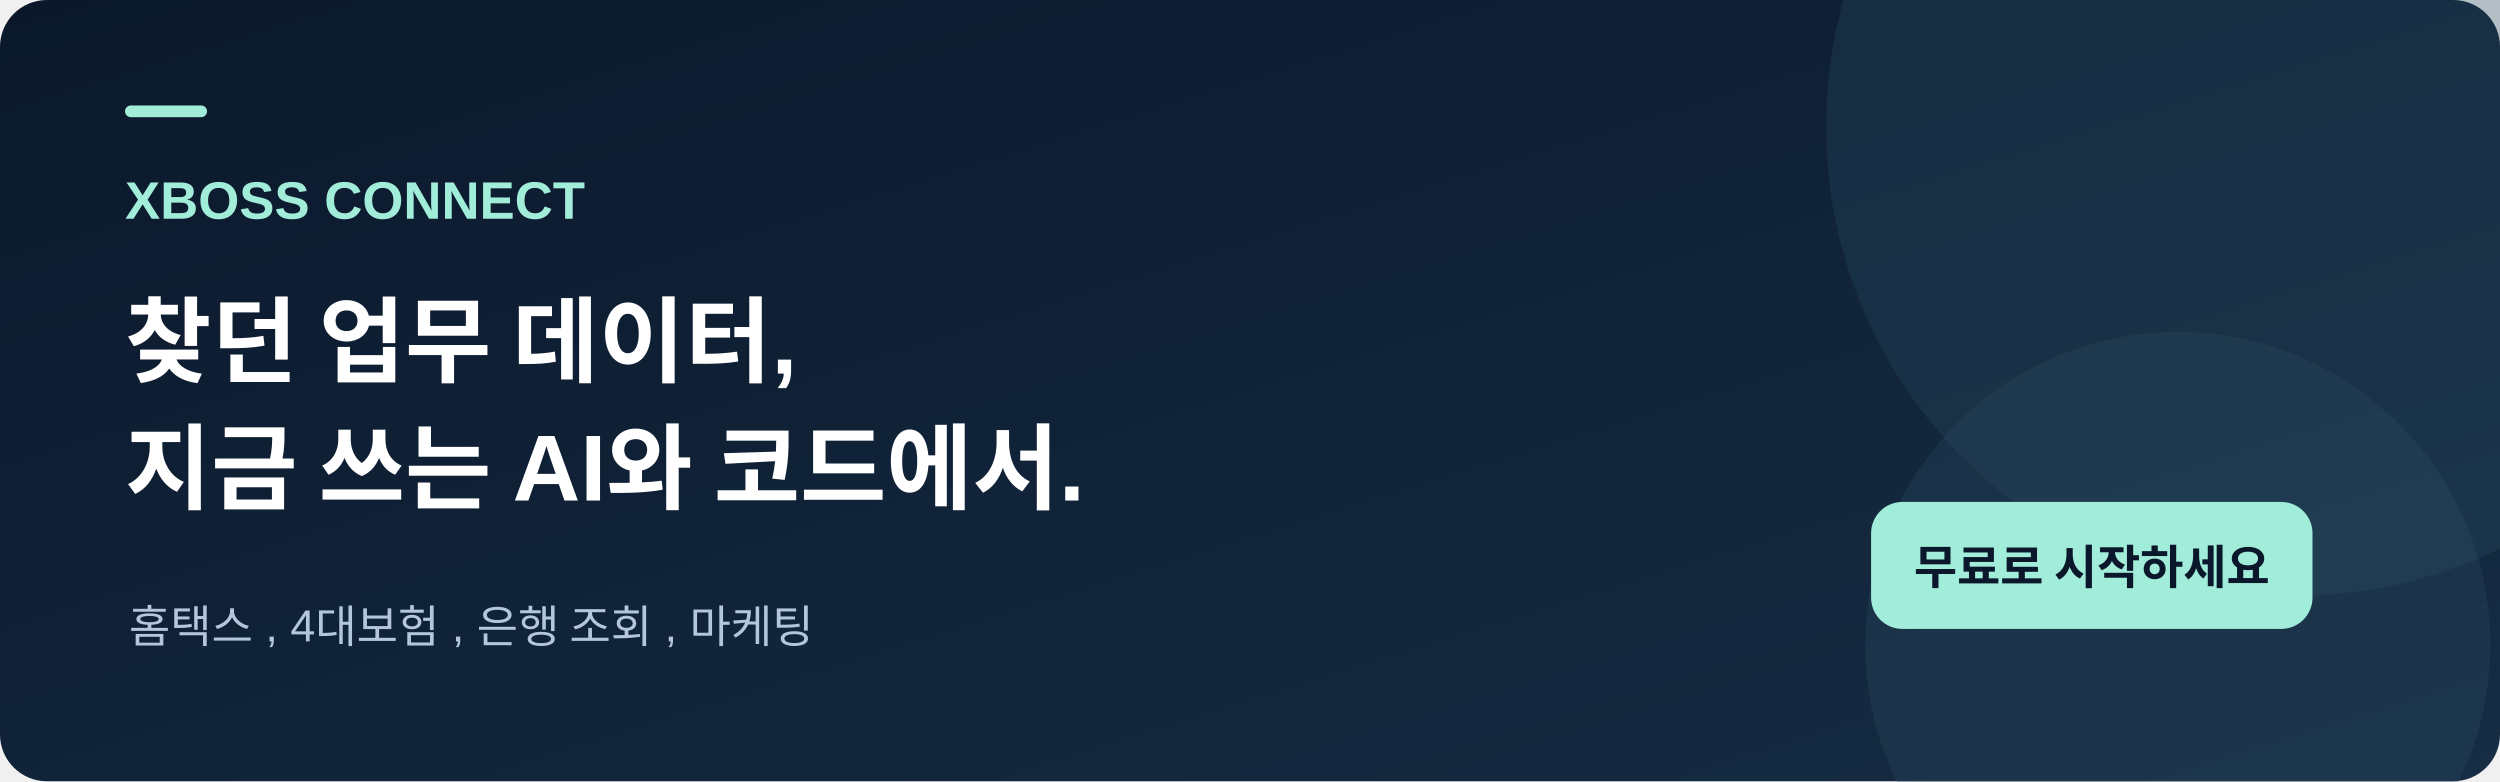
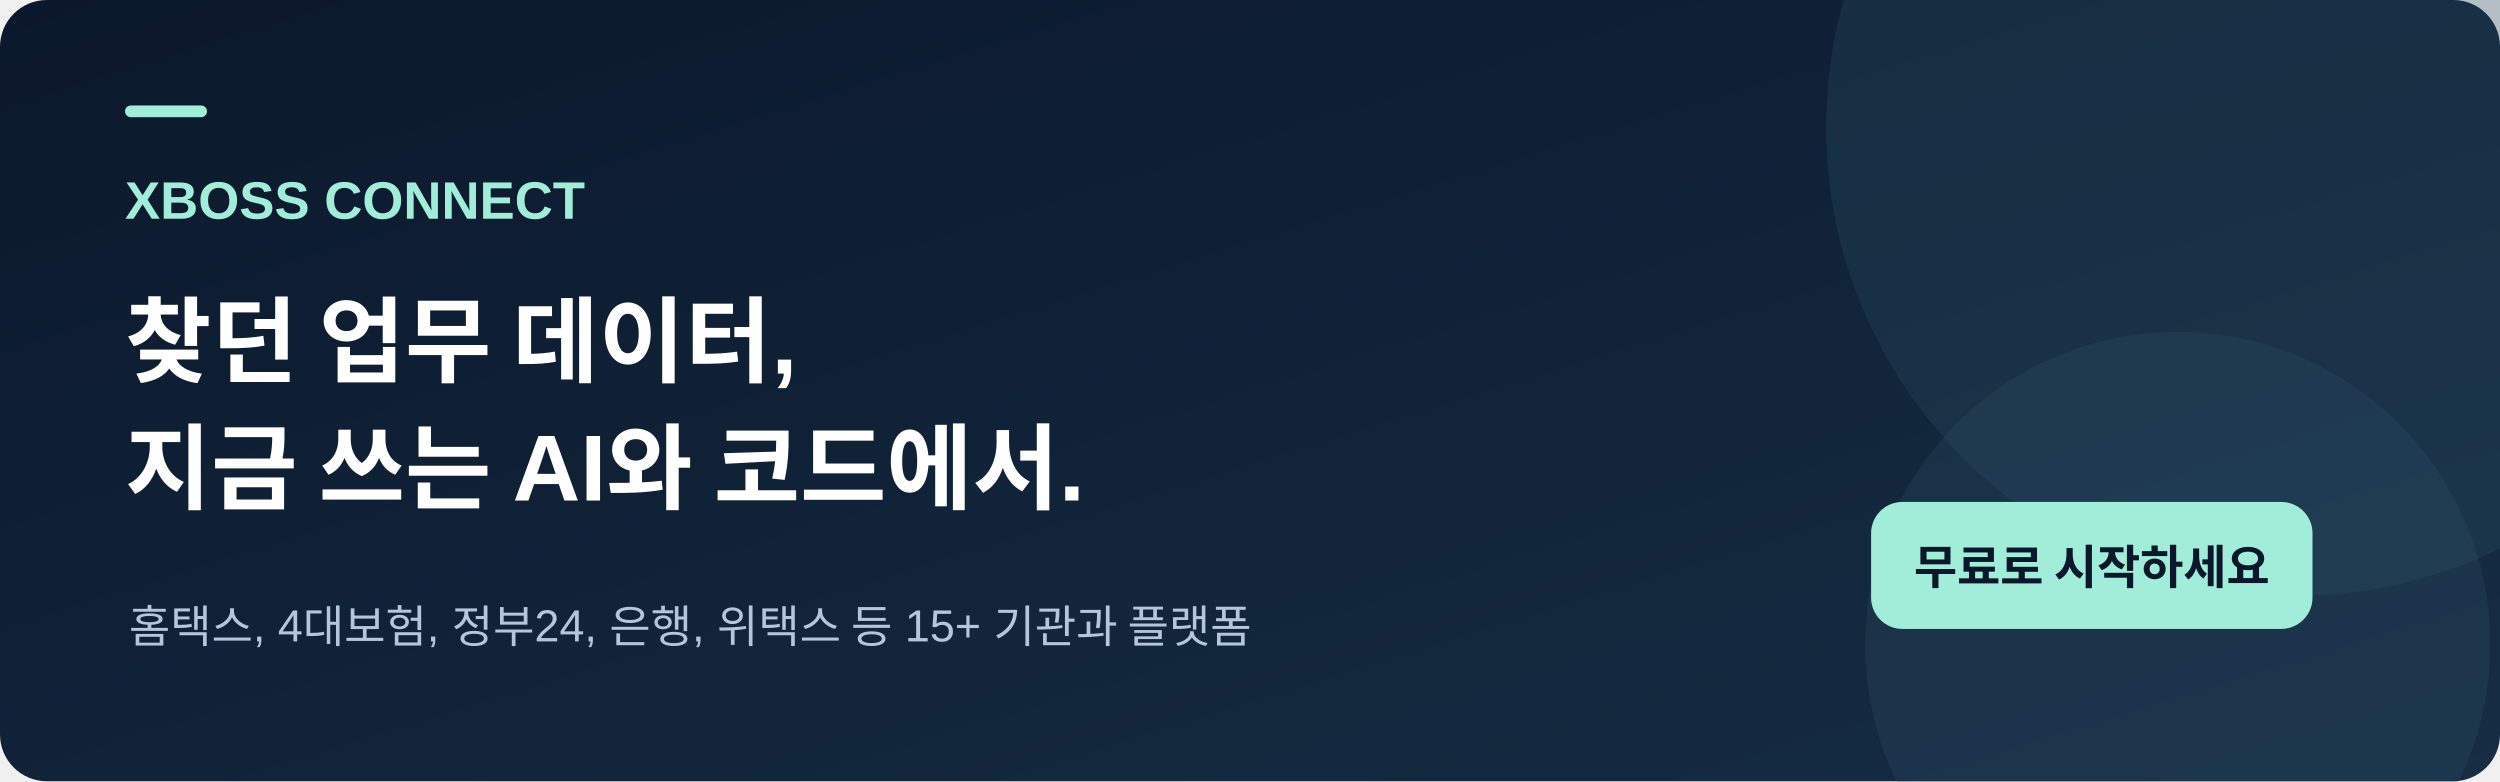
<svg xmlns="http://www.w3.org/2000/svg" width="1280" height="400" viewBox="0 0 1280 400" role="img" aria-label="XBOSS Connect. 찾던 업무 데이터, 지금 쓰는 AI와 코드에서.">
  <defs>
    <linearGradient id="bg" x2="1" y2="1">
      <stop stop-color="#0b182b" />
      <stop offset="1" stop-color="#162d44" />
    </linearGradient>
  </defs>
  <rect width="1280" height="400" rx="24" fill="url(#bg)" />
  <circle cx="1175" cy="65" r="240" fill="#284c61" opacity=".3" />
  <circle cx="1115" cy="330" r="160" fill="#315369" opacity=".25" />
  <rect x="64" y="54" width="42" height="6" rx="3" fill="#a2edda" />
  <text x="64" y="112" font-family="Arial,sans-serif" font-size="27" font-weight="700" fill="#a2edda">XBOSS CONNECT</text>
  <text x="64" y="192" font-family="Arial,Malgun Gothic,sans-serif" font-size="48" font-weight="700" fill="#fff">찾던 업무 데이터,</text>
  <text x="64" y="257" font-family="Arial,Malgun Gothic,sans-serif" font-size="48" font-weight="700" fill="#fff">지금 쓰는 AI와 코드에서.</text>
-   <text x="66" y="329" font-family="Arial,Malgun Gothic,sans-serif" font-size="23" fill="#b4c7da">홈택스 ,  4대보험 ,  은행 조회 ,  마케팅</text>
+   <text x="66" y="329" font-family="Arial,Malgun Gothic,sans-serif" font-size="23" fill="#b4c7da">홈택스, 4대보험, 정부24, 은행, 위택스 등 15+ 기관과 플랫폼</text>
  <rect x="958" y="257" width="226" height="65" rx="16" fill="#a2edda" />
  <text x="1071" y="299" text-anchor="middle" font-family="Arial,Malgun Gothic,sans-serif" font-size="24" font-weight="700" fill="#0b182b">무료로 시작하세요</text>
</svg>
